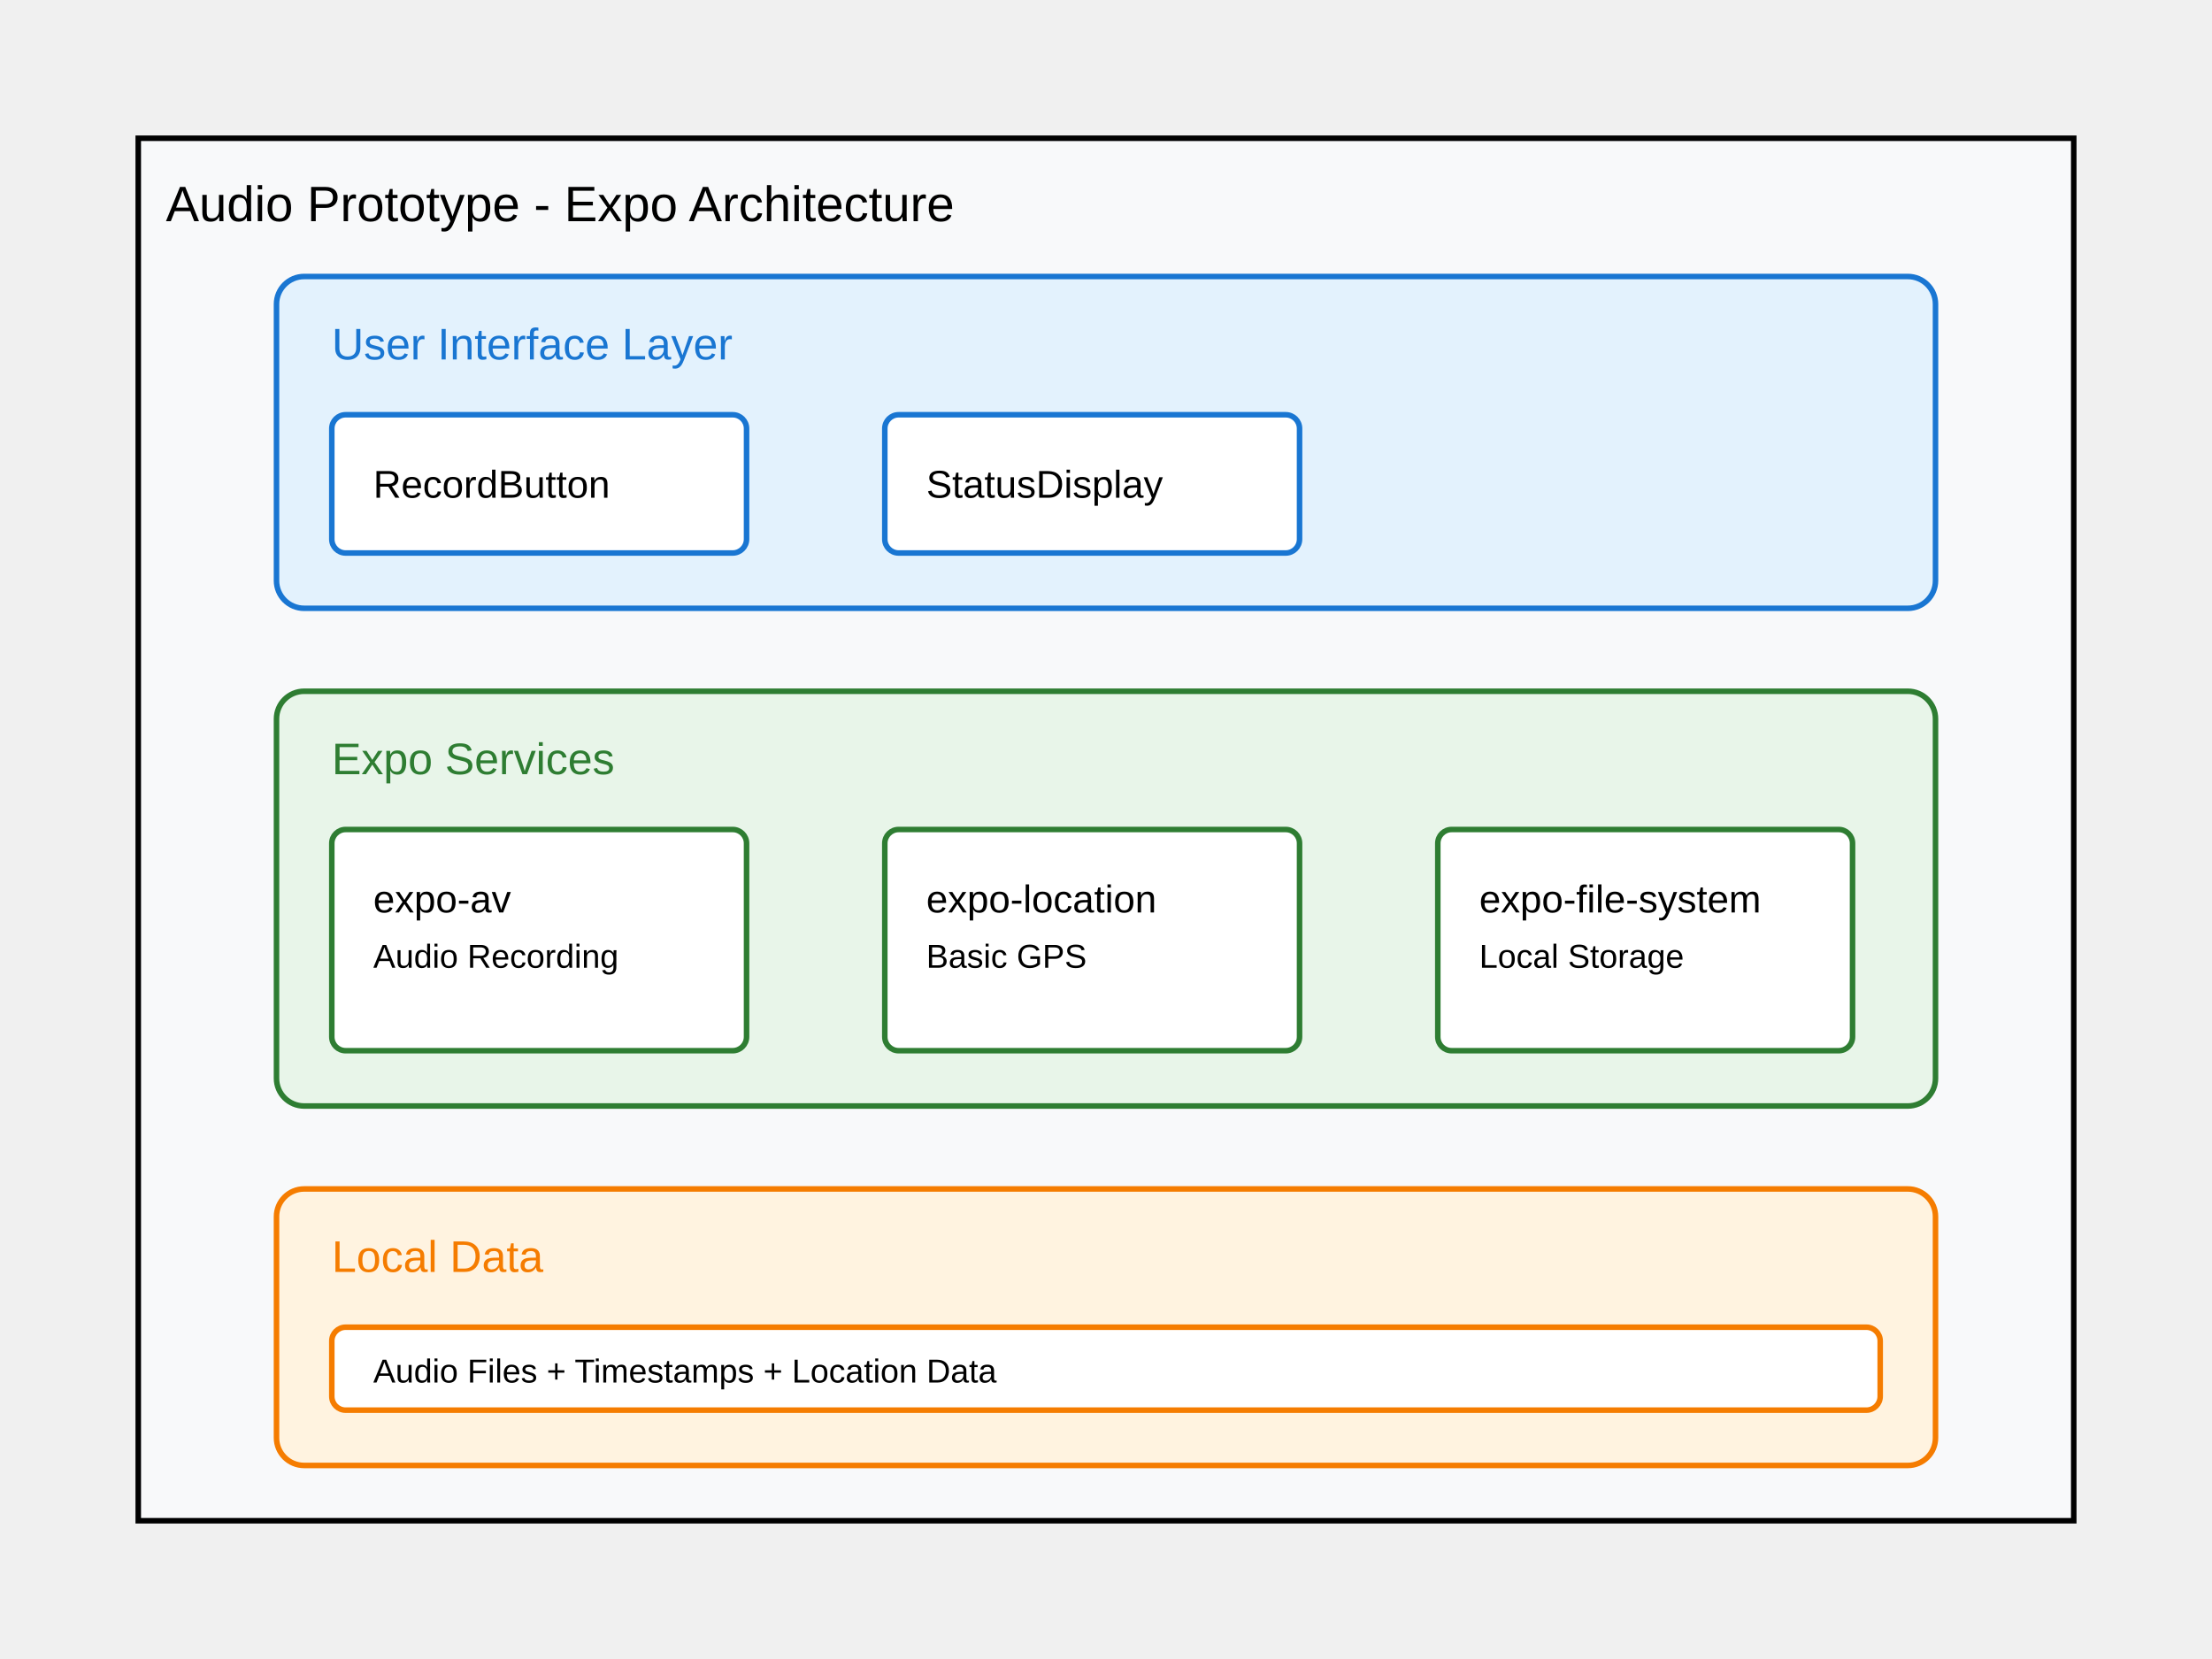
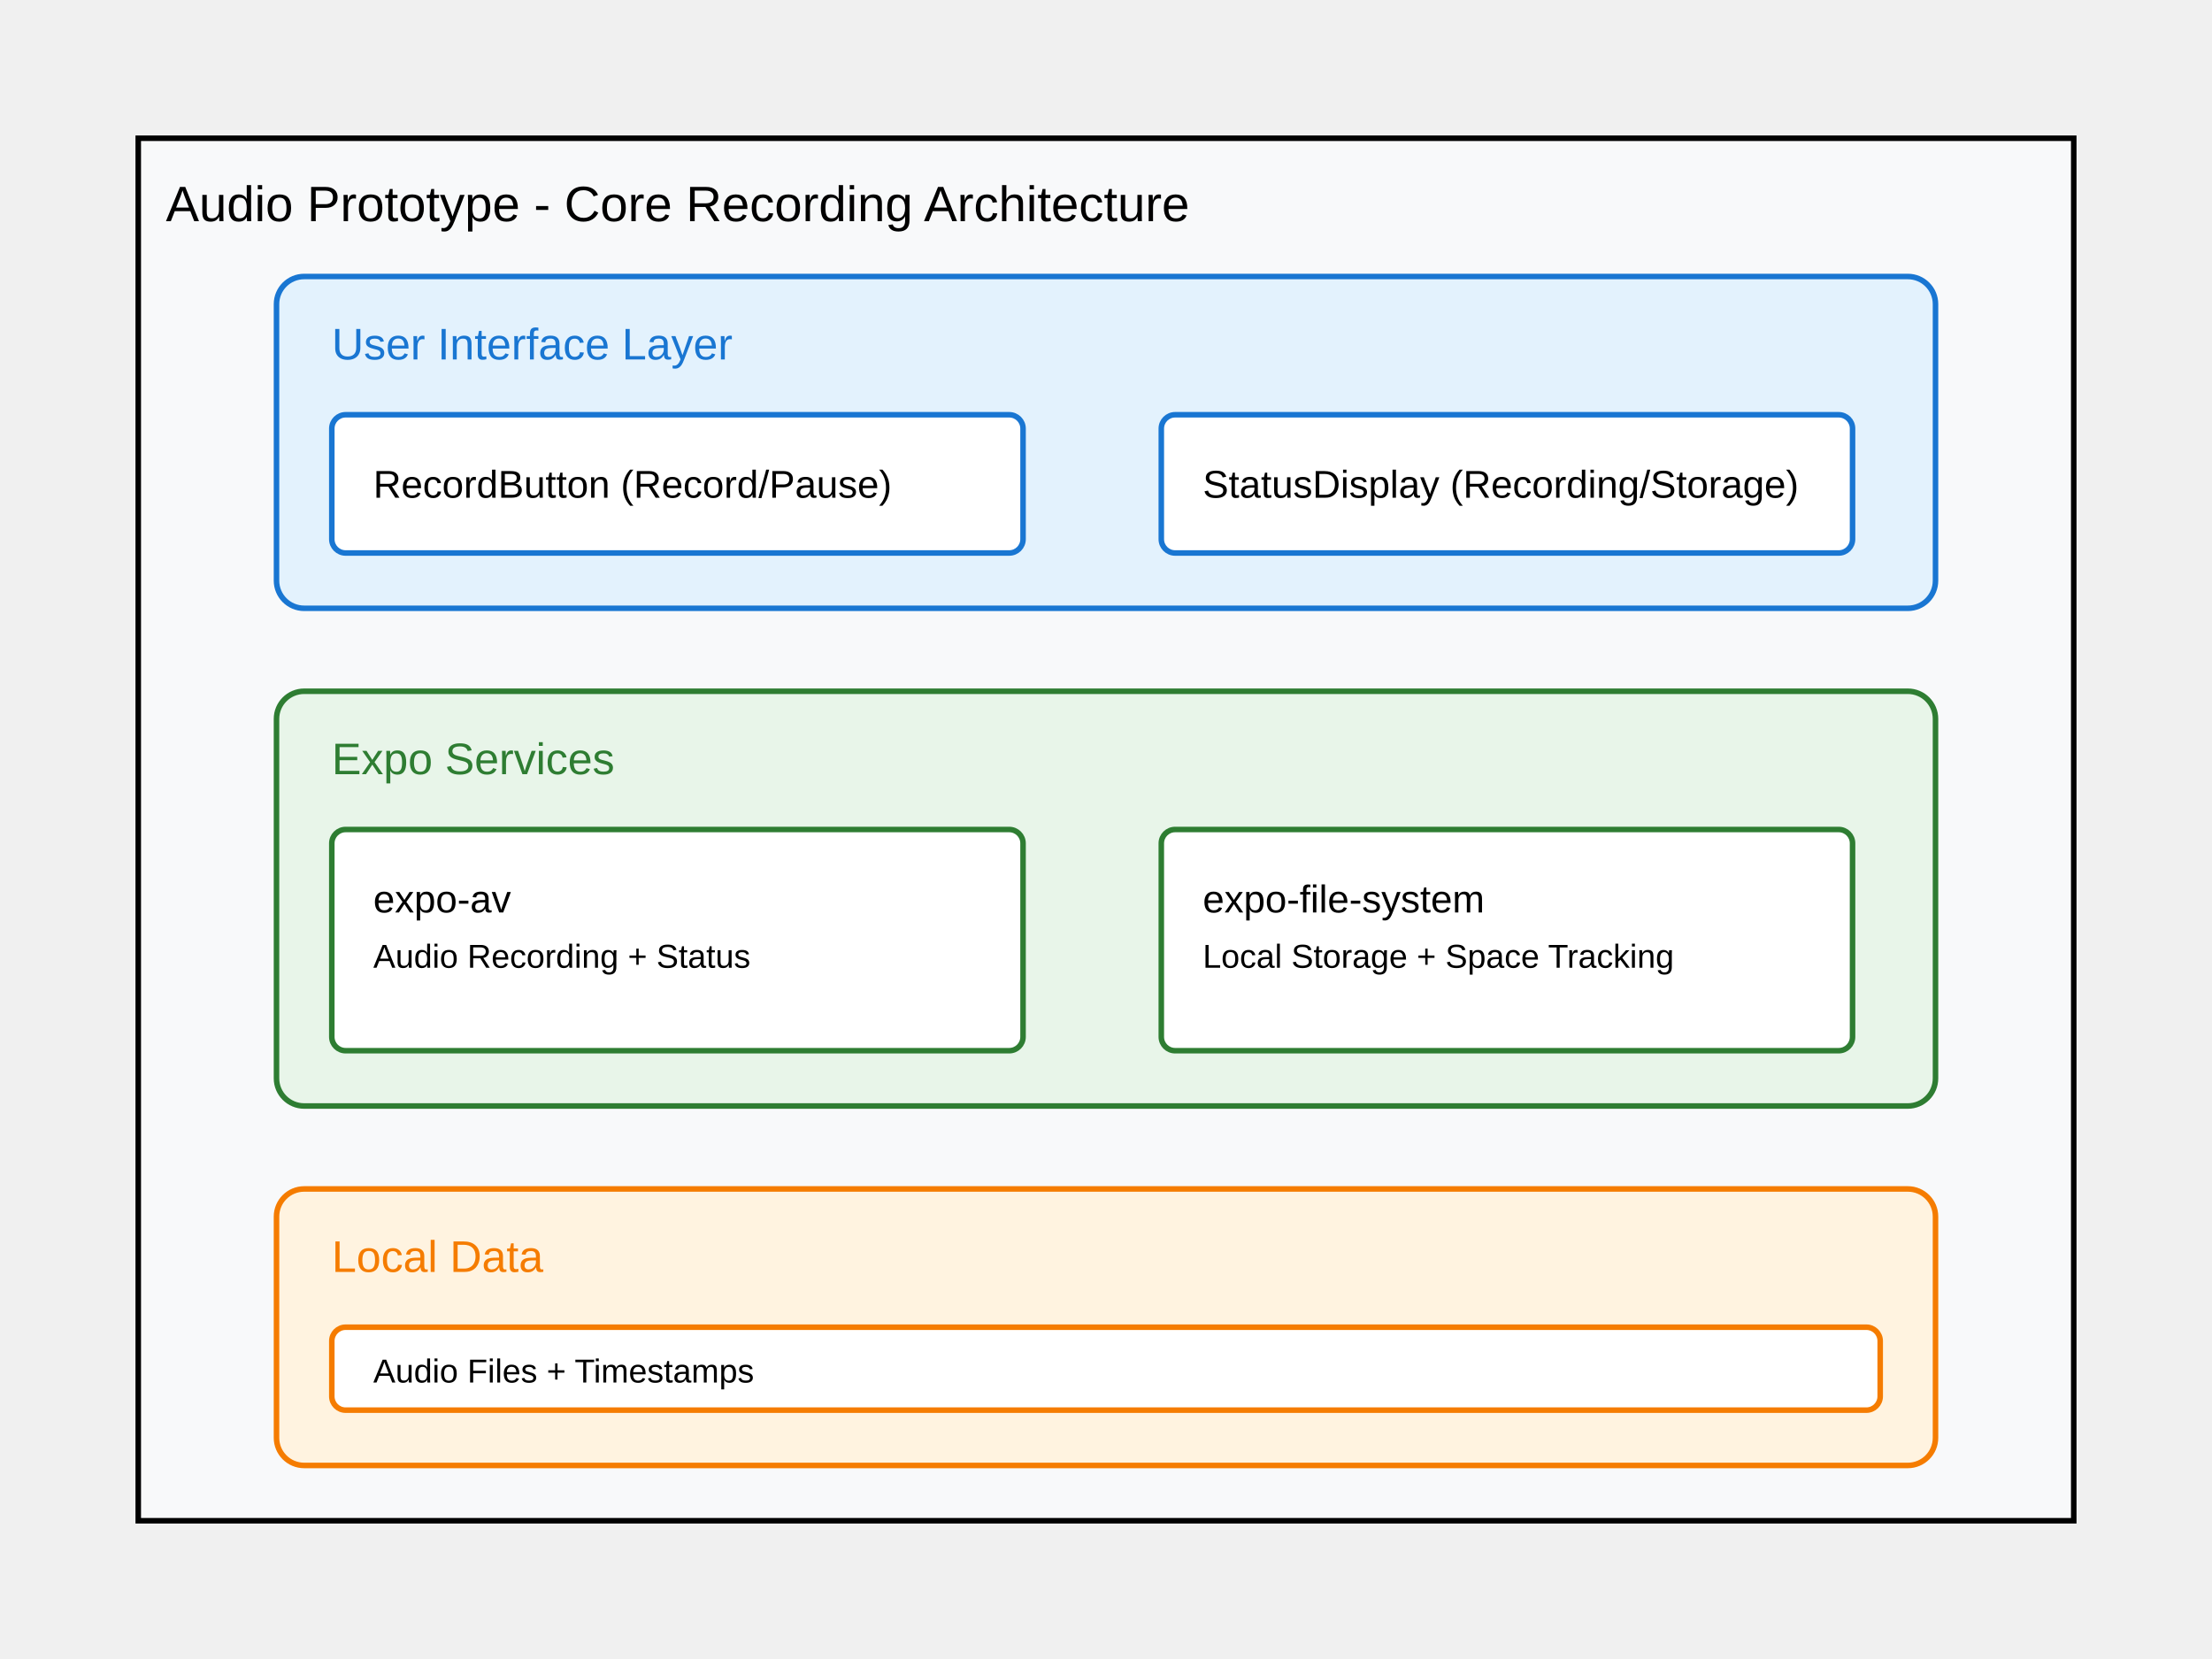
<svg xmlns="http://www.w3.org/2000/svg" viewBox="0 0 800 600">
  <rect x="50" y="50" width="700" height="500" fill="#f8f9fa" stroke="#000" stroke-width="2" />
-   <text x="60" y="80" font-family="Arial" font-size="18" fill="#000">Audio Prototype - Expo Architecture</text>
+   <text x="60" y="80" font-family="Arial" font-size="18" fill="#000">Audio Prototype - Core Recording Architecture</text>
  <rect x="100" y="100" width="600" height="120" rx="10" fill="#e3f2fd" stroke="#1976d2" stroke-width="2" />
  <text x="120" y="130" font-family="Arial" font-size="16" fill="#1976d2">User Interface Layer</text>
-   <rect x="120" y="150" width="150" height="50" rx="5" fill="#fff" stroke="#1976d2" stroke-width="2" />
-   <text x="135" y="180" font-family="Arial" font-size="14">RecordButton</text>
-   <rect x="320" y="150" width="150" height="50" rx="5" fill="#fff" stroke="#1976d2" stroke-width="2" />
-   <text x="335" y="180" font-family="Arial" font-size="14">StatusDisplay</text>
+   <rect x="120" y="150" width="250" height="50" rx="5" fill="#fff" stroke="#1976d2" stroke-width="2" />
+   <text x="135" y="180" font-family="Arial" font-size="14">RecordButton (Record/Pause)</text>
+   <rect x="420" y="150" width="250" height="50" rx="5" fill="#fff" stroke="#1976d2" stroke-width="2" />
+   <text x="435" y="180" font-family="Arial" font-size="14">StatusDisplay (Recording/Storage)</text>
  <rect x="100" y="250" width="600" height="150" rx="10" fill="#e8f5e9" stroke="#2e7d32" stroke-width="2" />
  <text x="120" y="280" font-family="Arial" font-size="16" fill="#2e7d32">Expo Services</text>
-   <rect x="120" y="300" width="150" height="80" rx="5" fill="#fff" stroke="#2e7d32" stroke-width="2" />
+   <rect x="120" y="300" width="250" height="80" rx="5" fill="#fff" stroke="#2e7d32" stroke-width="2" />
  <text x="135" y="330" font-family="Arial" font-size="14">expo-av</text>
-   <text x="135" y="350" font-family="Arial" font-size="12">Audio Recording</text>
-   <rect x="320" y="300" width="150" height="80" rx="5" fill="#fff" stroke="#2e7d32" stroke-width="2" />
-   <text x="335" y="330" font-family="Arial" font-size="14">expo-location</text>
-   <text x="335" y="350" font-family="Arial" font-size="12">Basic GPS</text>
-   <rect x="520" y="300" width="150" height="80" rx="5" fill="#fff" stroke="#2e7d32" stroke-width="2" />
-   <text x="535" y="330" font-family="Arial" font-size="14">expo-file-system</text>
-   <text x="535" y="350" font-family="Arial" font-size="12">Local Storage</text>
+   <text x="135" y="350" font-family="Arial" font-size="12">Audio Recording + Status</text>
+   <rect x="420" y="300" width="250" height="80" rx="5" fill="#fff" stroke="#2e7d32" stroke-width="2" />
+   <text x="435" y="330" font-family="Arial" font-size="14">expo-file-system</text>
+   <text x="435" y="350" font-family="Arial" font-size="12">Local Storage + Space Tracking</text>
  <rect x="100" y="430" width="600" height="100" rx="10" fill="#fff3e0" stroke="#f57c00" stroke-width="2" />
  <text x="120" y="460" font-family="Arial" font-size="16" fill="#f57c00">Local Data</text>
  <rect x="120" y="480" width="560" height="30" rx="5" fill="#fff" stroke="#f57c00" stroke-width="2" />
-   <text x="135" y="500" font-family="Arial" font-size="12">Audio Files + Timestamps + Location Data</text>
+   <text x="135" y="500" font-family="Arial" font-size="12">Audio Files + Timestamps</text>
</svg>
